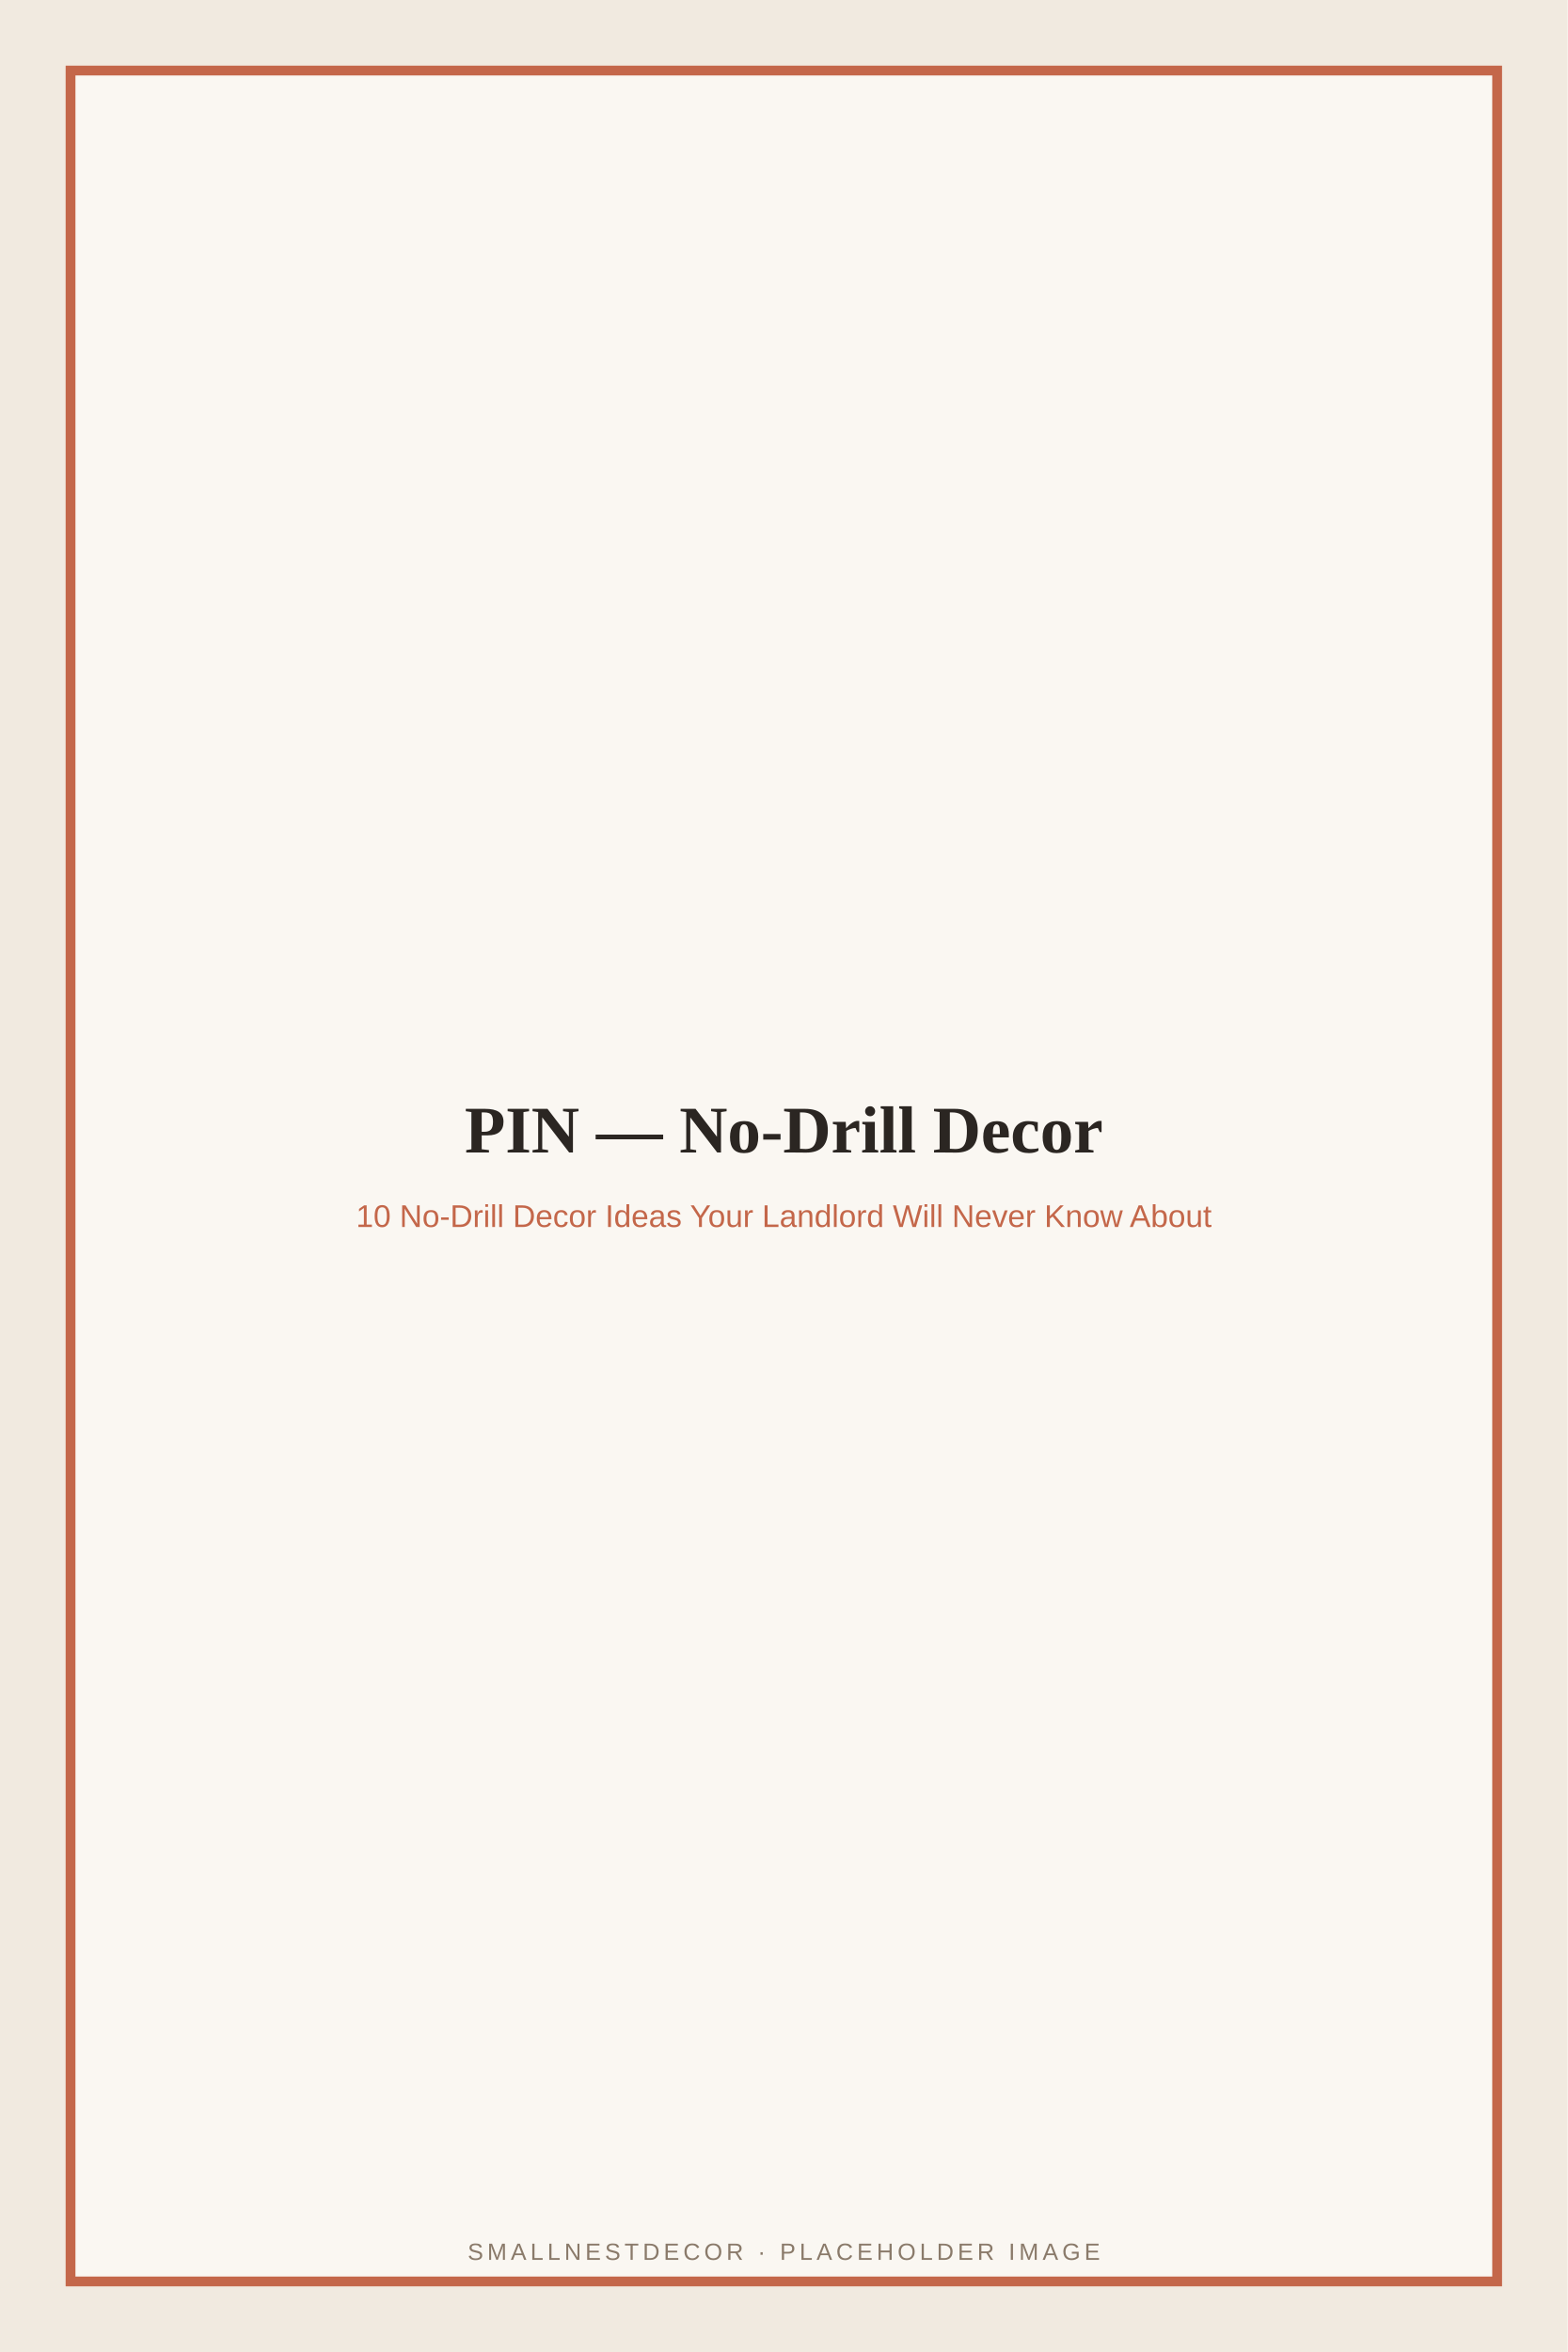
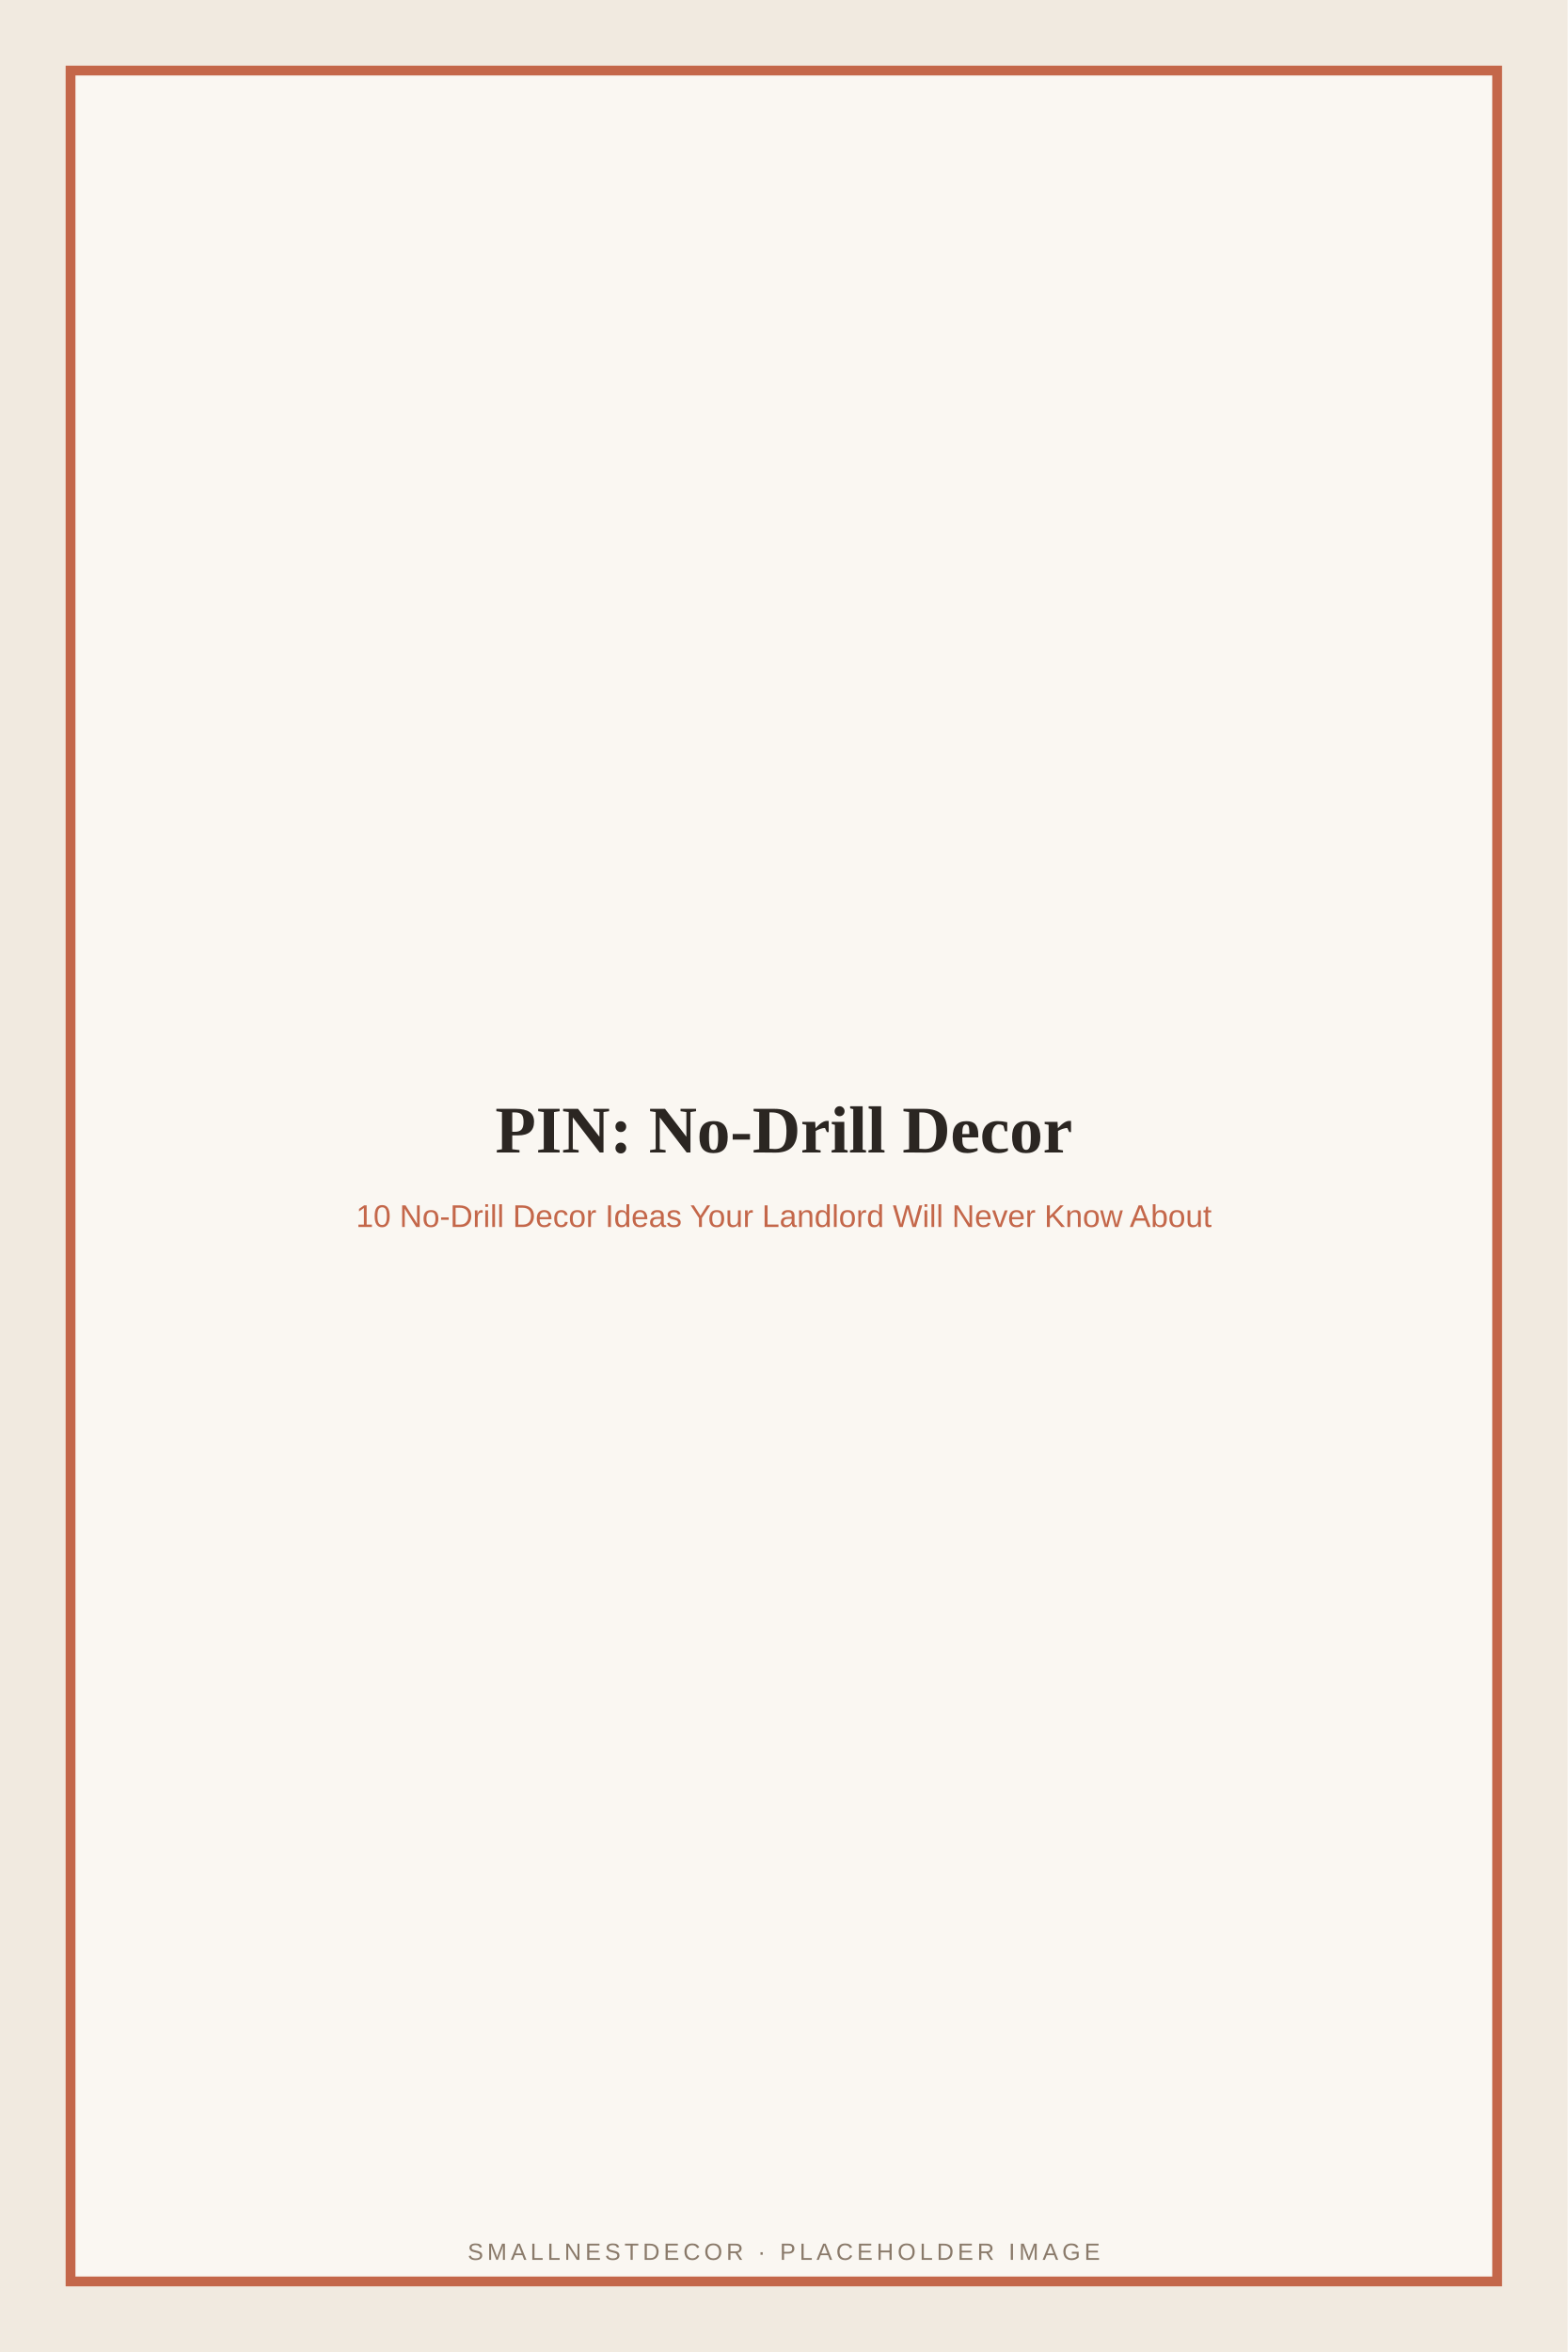
- <svg xmlns="http://www.w3.org/2000/svg" width="800" height="1200" viewBox="0 0 800 1200" role="img" aria-label="PIN — No-Drill Decor">
+ <svg xmlns="http://www.w3.org/2000/svg" width="800" height="1200" viewBox="0 0 800 1200" role="img" aria-label="PIN: No-Drill Decor">
  <rect width="800" height="1200" fill="#F1EAE0" />
  <rect x="36" y="36" width="728" height="1128" fill="#FAF7F2" stroke="#C4674A" stroke-width="5" />
-   <text x="400.0" y="588.0" text-anchor="middle" font-family="Georgia, 'Times New Roman', serif" font-size="34" font-weight="bold" fill="#2B2622">PIN — No-Drill Decor</text>
+   <text x="400.0" y="588.0" text-anchor="middle" font-family="Georgia, 'Times New Roman', serif" font-size="34" font-weight="bold" fill="#2B2622">PIN: No-Drill Decor</text>
  <text x="400.0" y="626.0" text-anchor="middle" font-family="Arial, Helvetica, sans-serif" font-size="16" fill="#C4674A">10 No-Drill Decor Ideas Your Landlord Will Never Know About</text>
  <text x="400.0" y="1153" text-anchor="middle" font-family="Arial, Helvetica, sans-serif" font-size="12" letter-spacing="2" fill="#8a7a6a">SMALLNESTDECOR · PLACEHOLDER IMAGE</text>
</svg>
